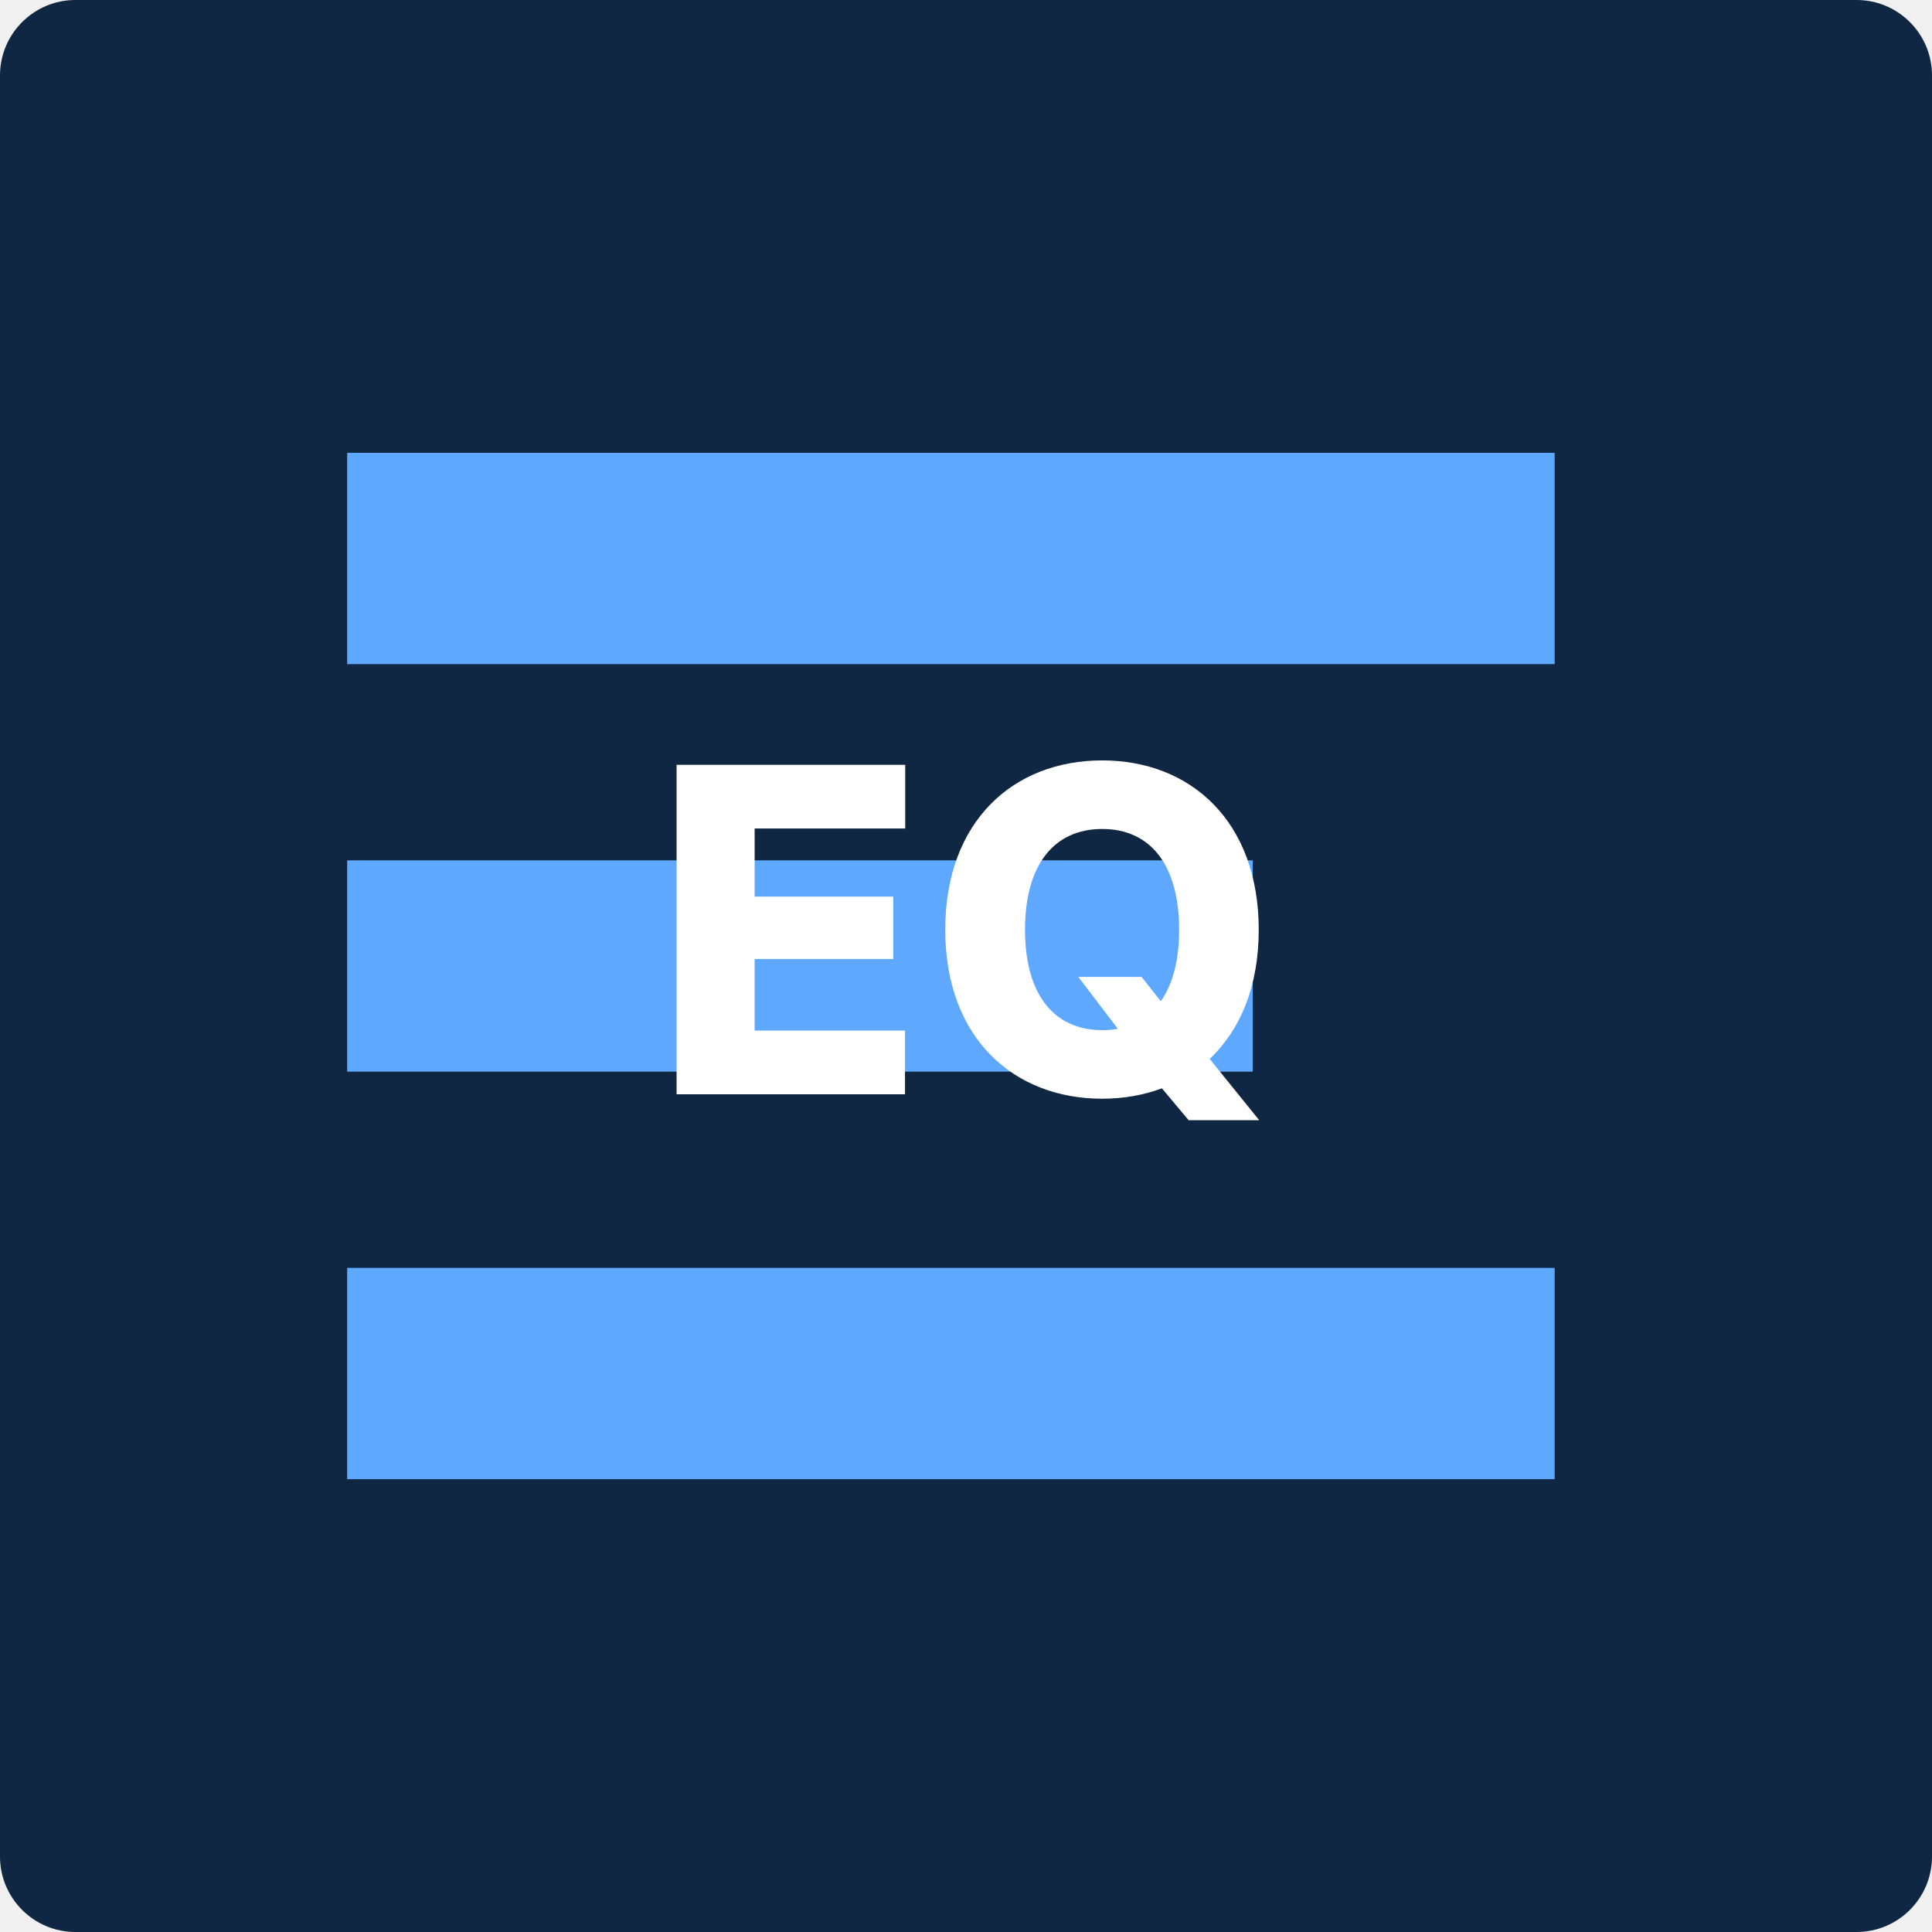
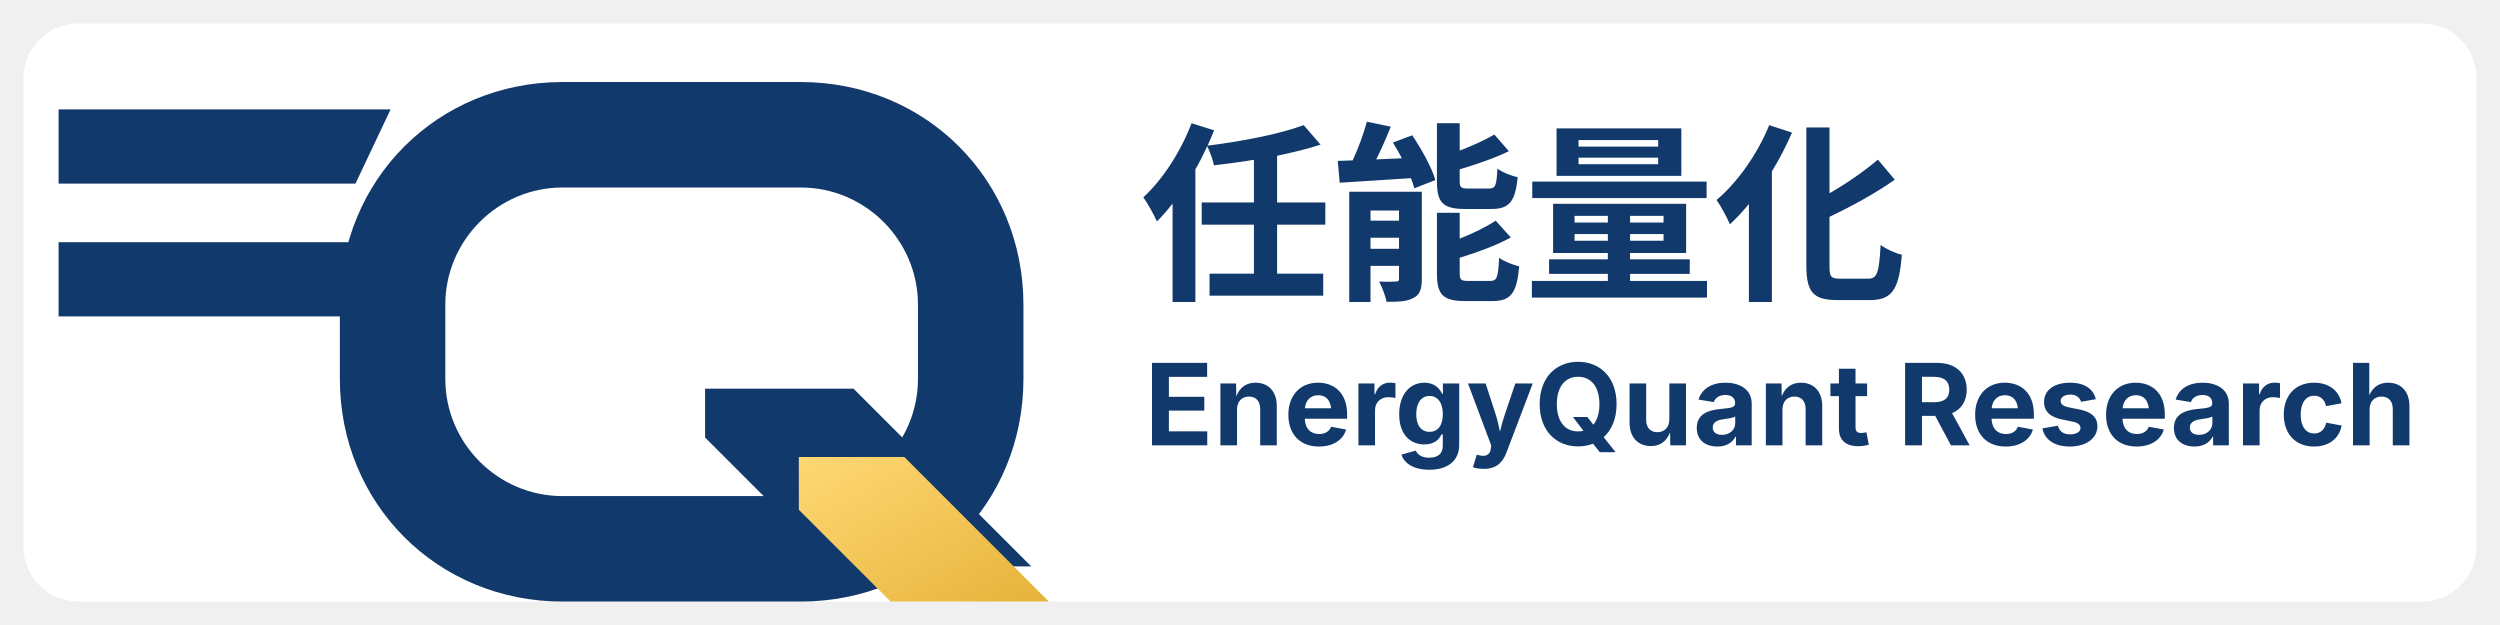
- <svg xmlns="http://www.w3.org/2000/svg" width="512" height="512" viewBox="0 0 512 512" role="img" aria-label="EnergyQuant logo">
-   <rect width="512" height="512" rx="20" fill="#0f2742" />
-   <path d="M92 120h320v56H92zM92 228h240v56H92zM92 336h320v56H92z" fill="#5fa8ff" />
-   <text x="256" y="290" text-anchor="middle" font-family="Inter, Arial, sans-serif" font-size="120" font-weight="800" fill="#ffffff">EQ</text>
+ <svg xmlns="http://www.w3.org/2000/svg" width="1280" height="320" viewBox="0 0 1280 320" role="img" aria-label="任能量化 EnergyQuant Research">
+   <defs>
+     <linearGradient id="accent" x1="0" y1="0" x2="1" y2="1">
+       <stop offset="0%" stop-color="#ffd874" />
+       <stop offset="100%" stop-color="#e6b33a" />
+     </linearGradient>
+   </defs>
+   <rect x="12" y="12" width="1256" height="296" rx="28" fill="#ffffff" />
+   <g transform="translate(30 42)" fill="#12396c">
+     <path d="M0 14h170l-18 38H0z" />
+     <path d="M0 82h170l-18 38H0z" />
+     <path fill-rule="evenodd" d="M258 0h122c64 0 114 50 114 114v38c0 64-50 114-114 114H258c-64 0-114-50-114-114v-38C144 50 194 0 258 0zm0 54c-33 0-60 27-60 60v38c0 33 27 60 60 60h122c33 0 60-27 60-60v-38c0-33-27-60-60-60H258z" />
+     <path d="M331 157h76l91 91h-101l-66-66z" />
+     <path d="M379 192h54l74 74h-81l-47-47z" fill="url(#accent)" />
+   </g>
+   <g transform="translate(584 48)">
+     <text x="0" y="98" font-family="Noto Sans SC, Inter, Arial, sans-serif" font-size="98" font-weight="800" fill="#12396c">任能量化</text>
+     <text x="2" y="180" font-family="Space Grotesk, Inter, Arial, sans-serif" font-size="58" font-weight="700" fill="#12396c">EnergyQuant Research</text>
+   </g>
</svg>
